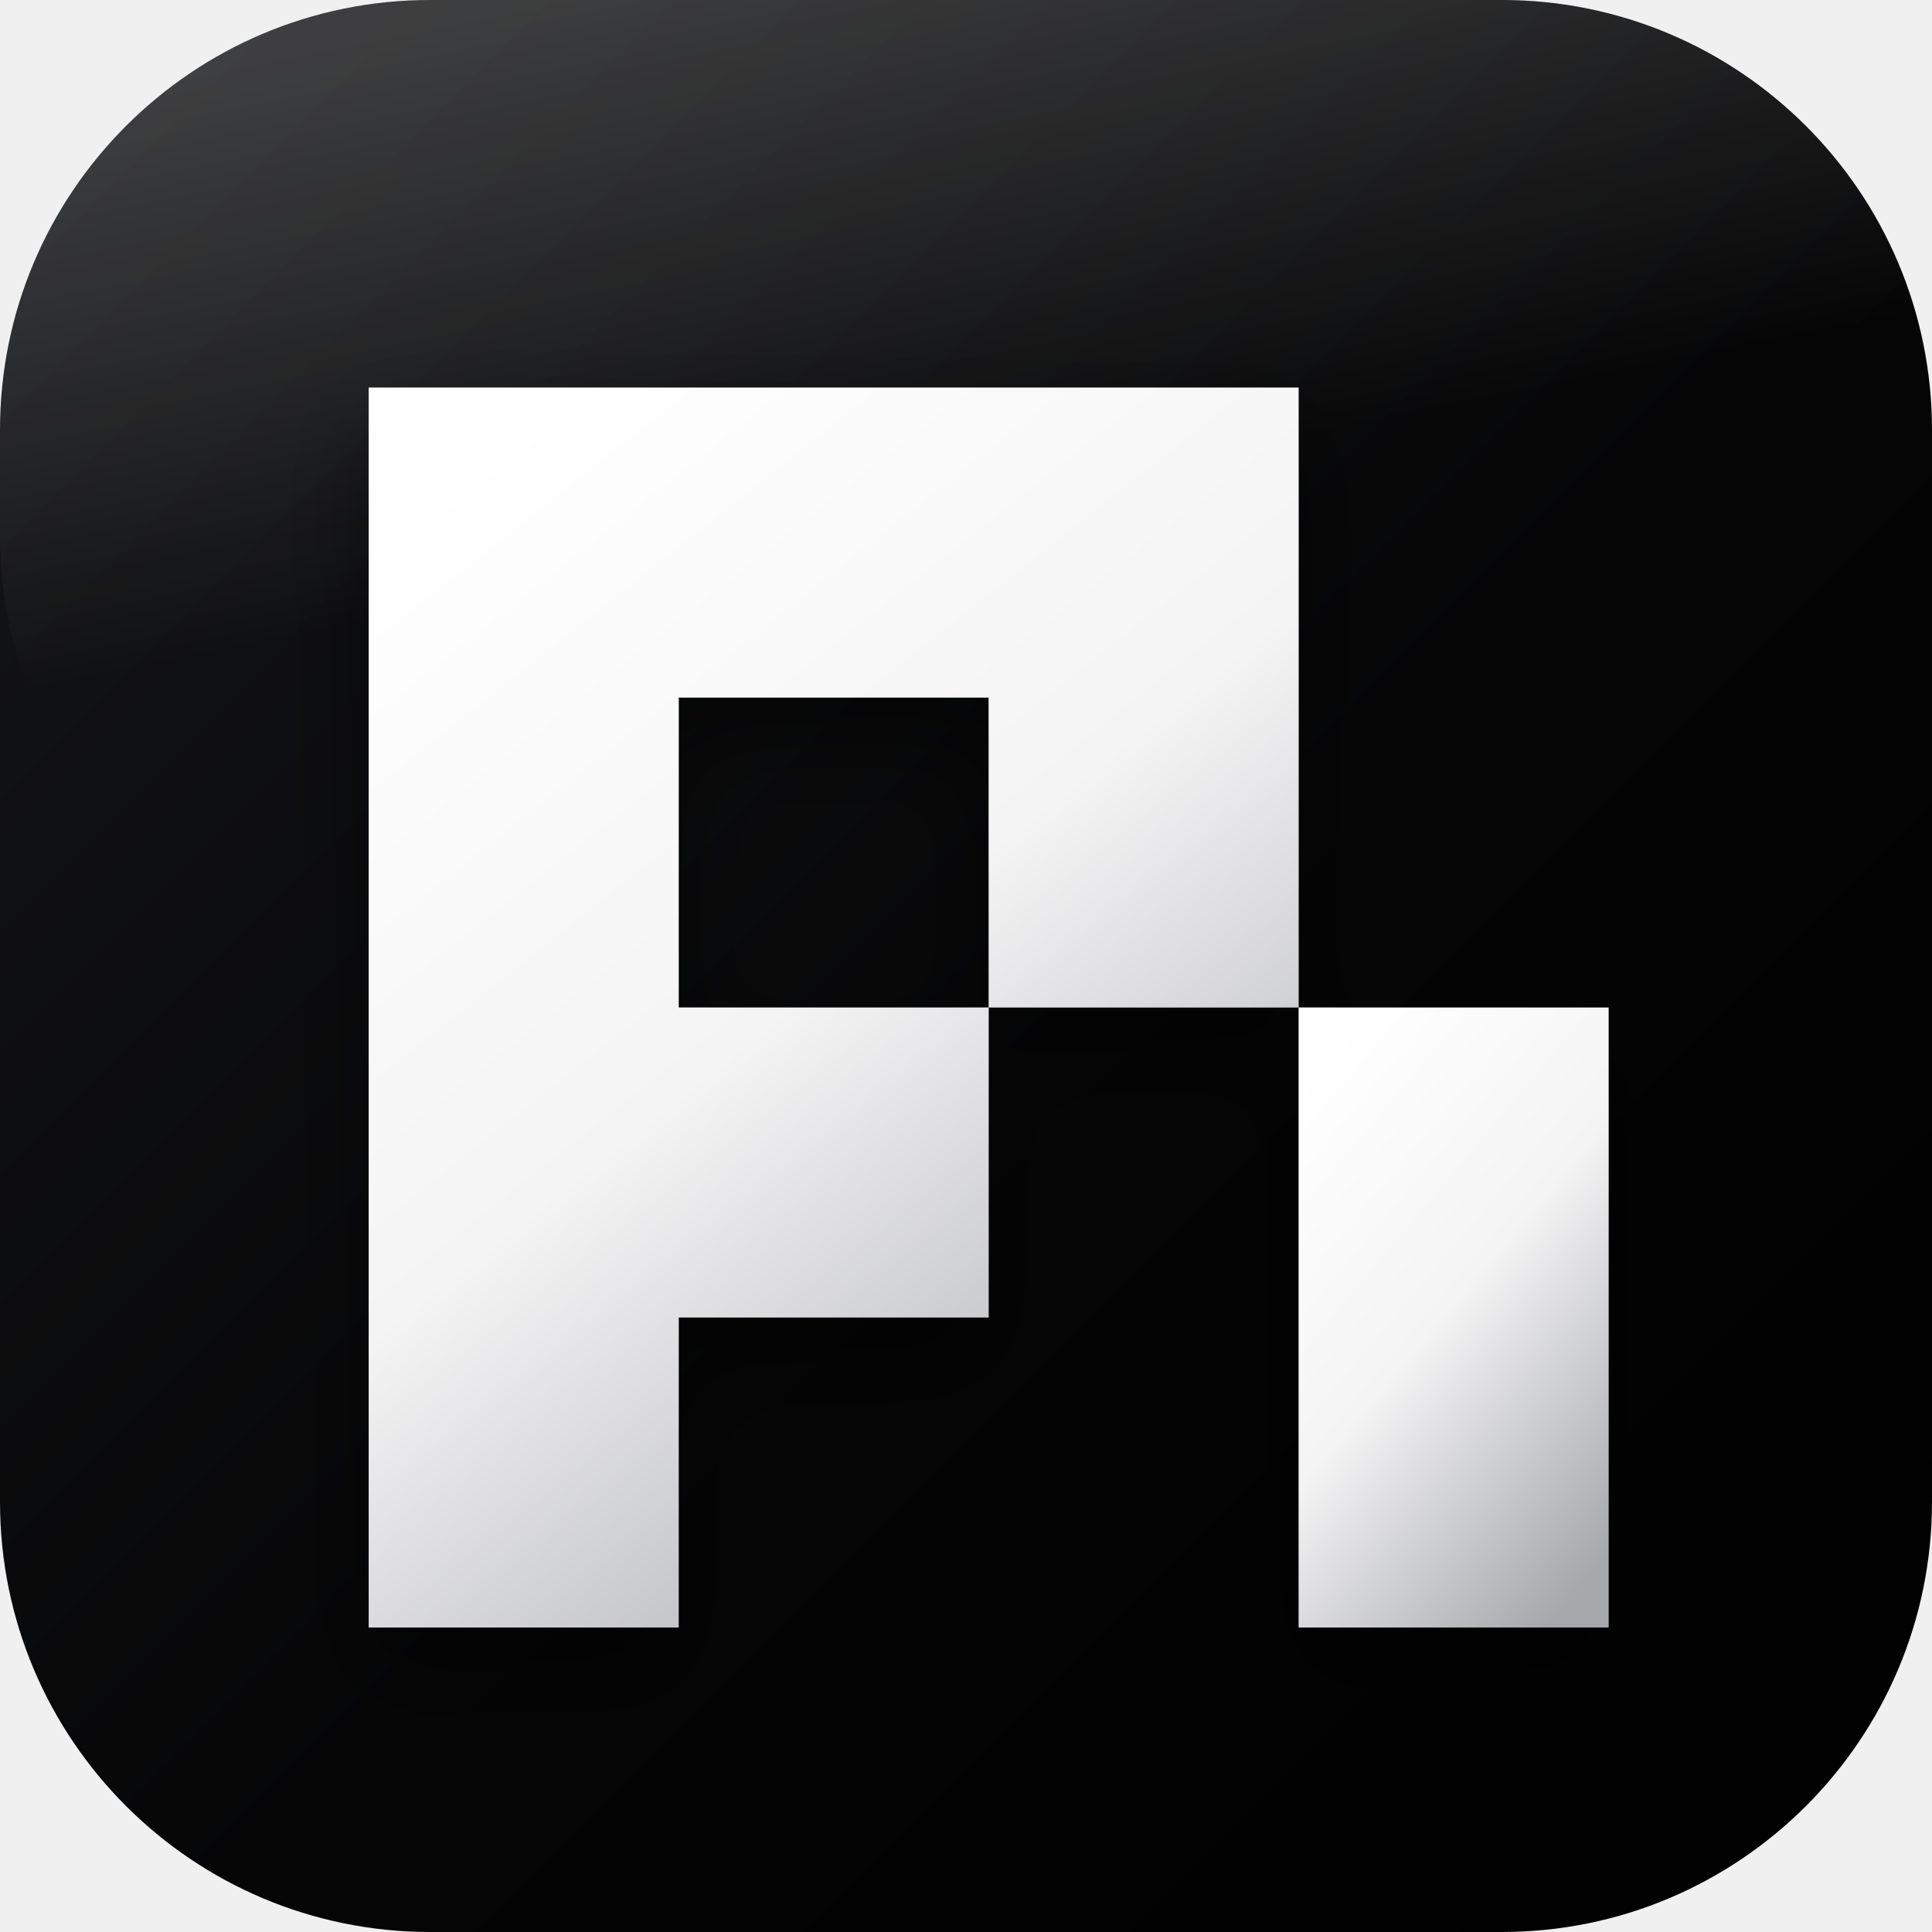
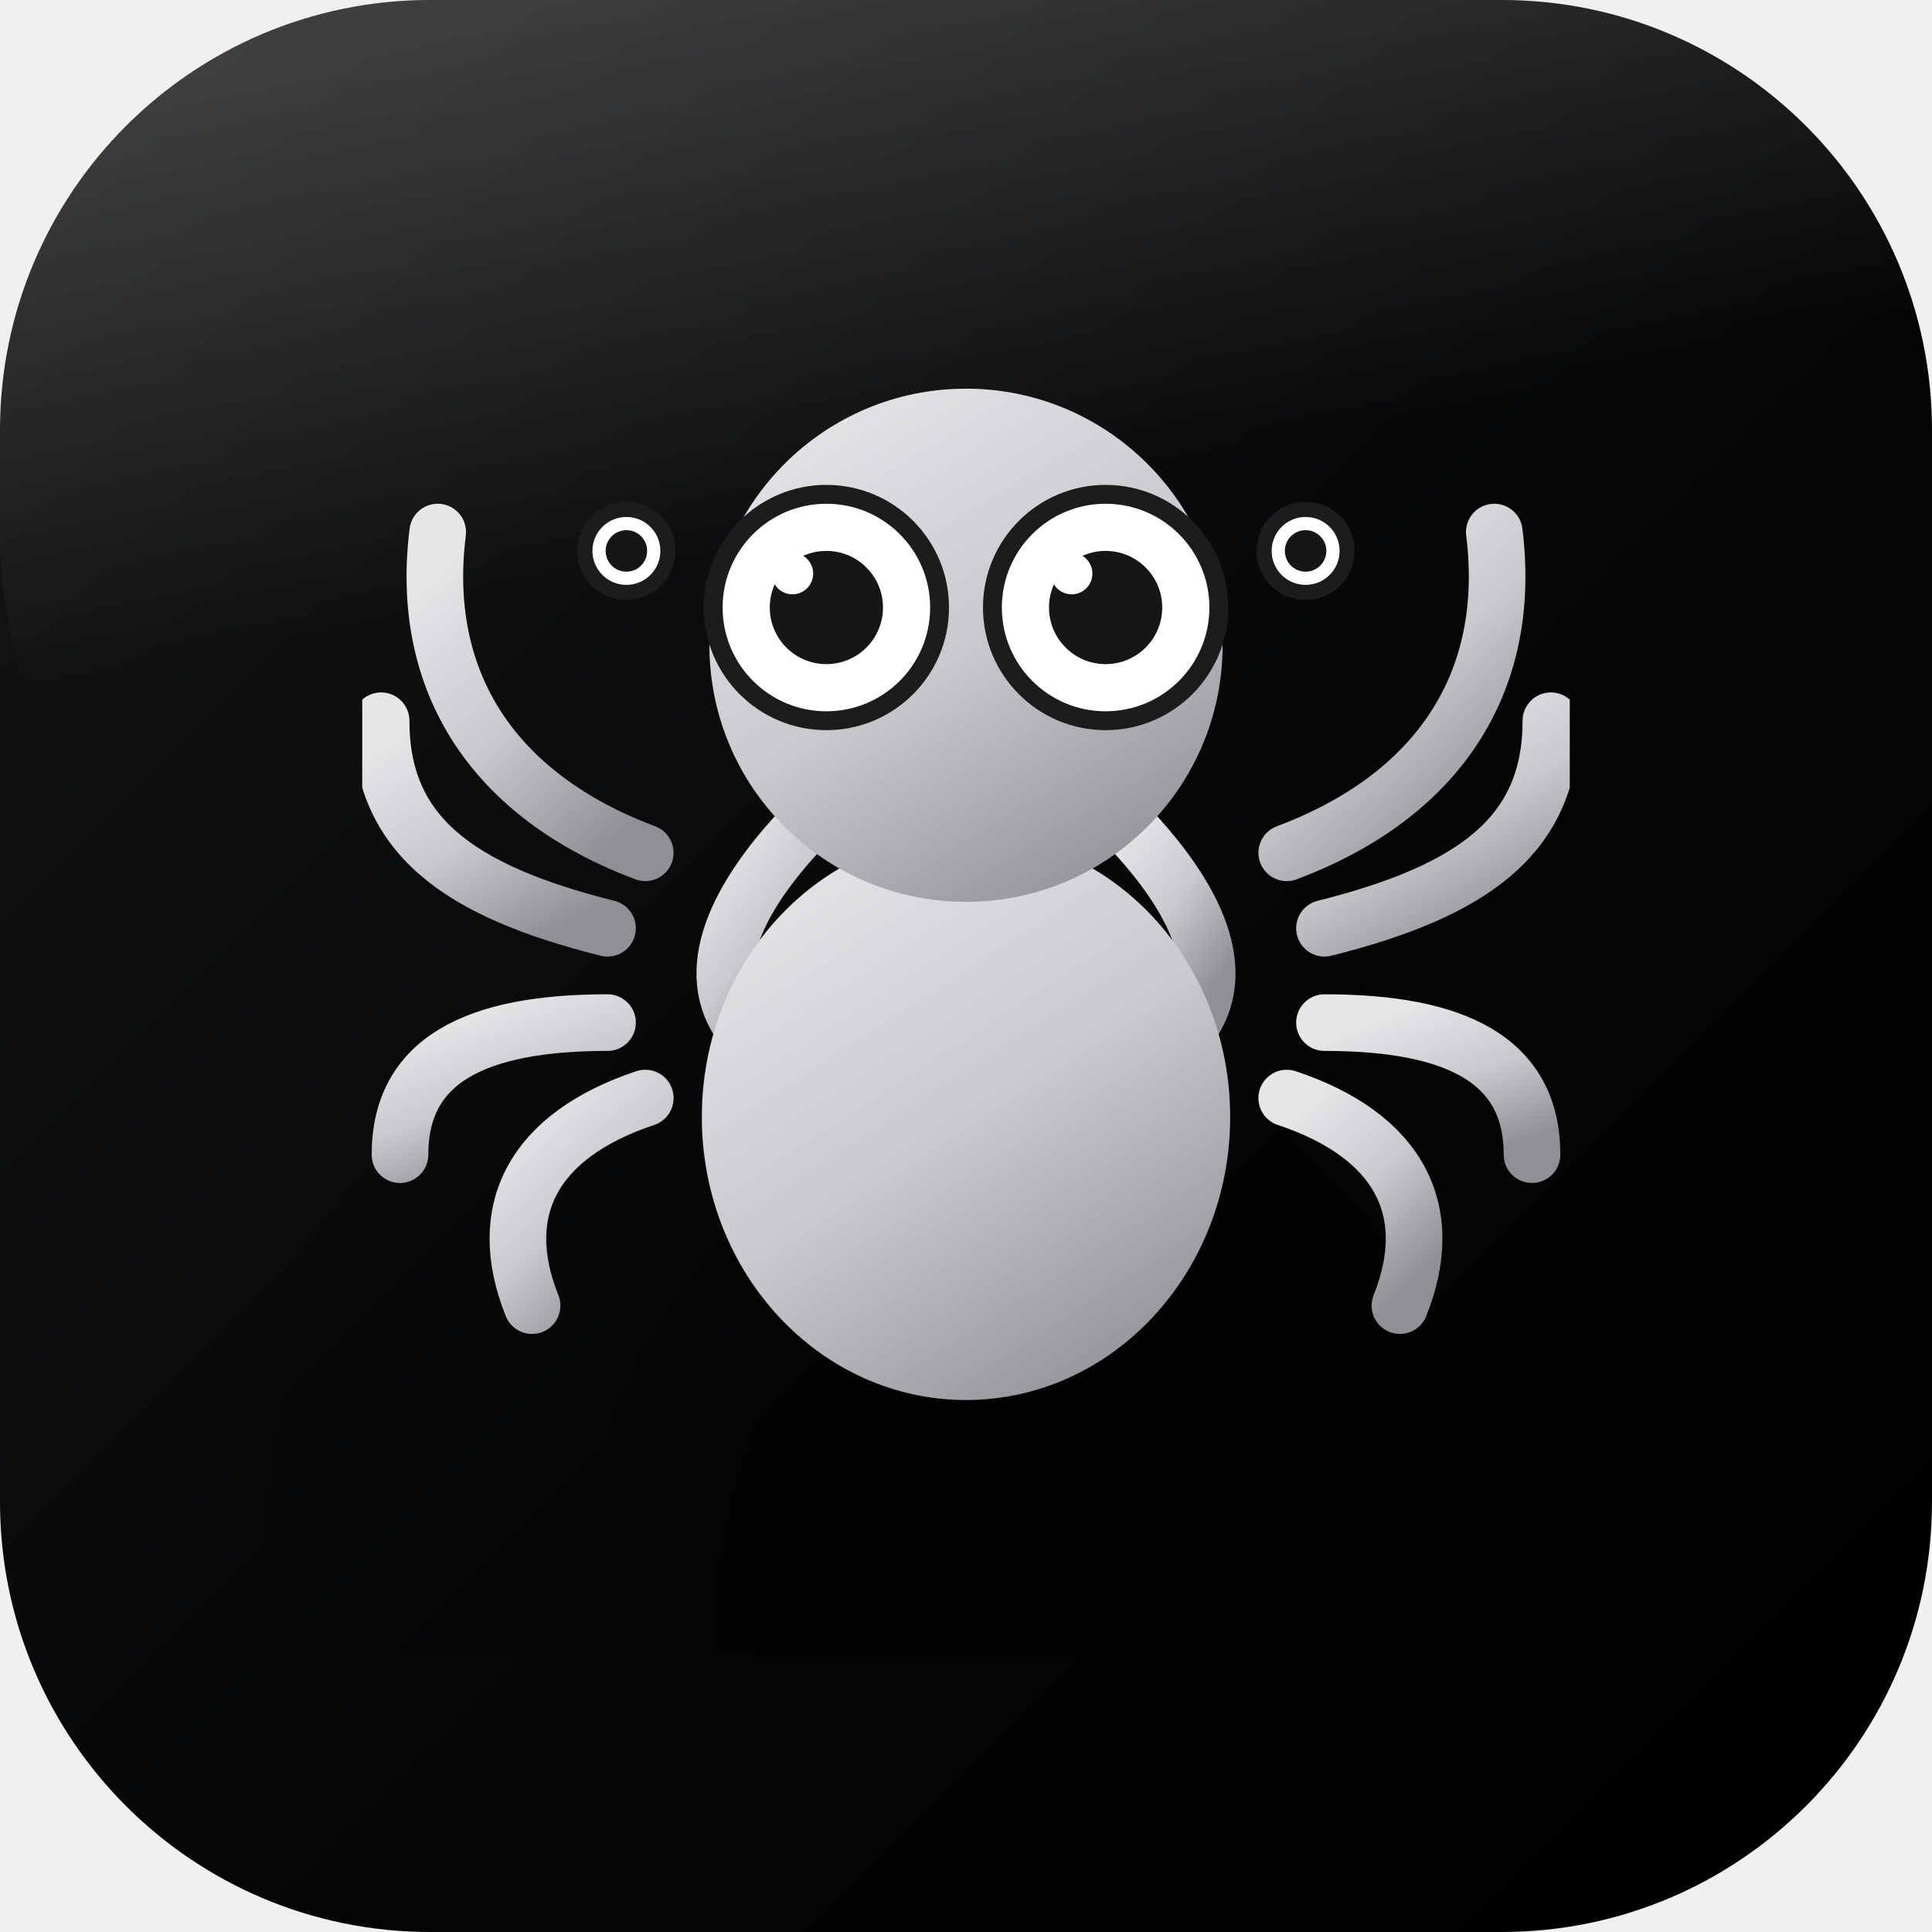
<svg xmlns="http://www.w3.org/2000/svg" width="1024" height="1024" viewBox="0 0 1024 1024">
  <defs>
    <linearGradient id="bg" x1="0" y1="0" x2="1" y2="1">
      <stop stop-color="#161719" />
      <stop offset="0.58" stop-color="#050506" />
      <stop offset="1" stop-color="#000000" />
    </linearGradient>
-     <linearGradient id="logo" x1="0.2" y1="0" x2="0.8" y2="1">
-       <stop stop-color="#ffffff" />
-       <stop offset="0.48" stop-color="#f4f4f5" />
-       <stop offset="1" stop-color="#a7a8ab" />
+     <linearGradient id="spider" x1="0.2" y1="0" x2="0.8" y2="1">
+       <stop stop-color="#e6e6e9" />
+       <stop offset="0.5" stop-color="#c9c9ce" />
+       <stop offset="1" stop-color="#8f8f96" />
    </linearGradient>
    <linearGradient id="shine" x1="0.3" y1="0" x2="0.7" y2="1">
      <stop stop-color="#ffffff" stop-opacity="0.18" offset="0" />
      <stop stop-color="#ffffff" stop-opacity="0" offset="0.52" />
    </linearGradient>
    <filter id="logo-shadow" x="-25%" y="-25%" width="150%" height="150%">
      <feDropShadow dx="0" dy="18" stdDeviation="18" flood-color="#000000" flood-opacity="0.48" />
    </filter>
  </defs>
  <rect width="1024" height="1024" rx="228" fill="url(#bg)" />
  <rect width="1024" height="512" rx="228" fill="url(#shine)" />
-   <g transform="translate(160, 170) scale(1.4)" filter="url(#logo-shadow)">
-     <svg viewBox="140 140 520 520" width="520" height="520">
-       <path fill="url(#logo)" fill-rule="evenodd" d="         M165.29 165.29         H517.36         V400         H400         V517.36         H282.65         V634.72         H165.29         Z         M282.65 282.65         V400         H400         V282.65         Z       " />
-       <path fill="url(#logo)" d="M517.36 400 H634.72 V634.72 H517.36 Z" />
+   <g transform="translate(192, 142) scale(20)" filter="url(#logo-shadow)">
+     <svg viewBox="0 0 32 32" width="32" height="32">
+       <g stroke="url(#spider)" stroke-width="1.5" stroke-linecap="round" fill="none">
+         <path d="M7.5 15.5C3.5 14 1.5 11 2 7" />
+         <path d="M6.5 17.5C2.5 16.5 0.5 15 0.5 12" />
+         <path d="M6.5 20C3 20 1 21 1 23.5" />
+         <path d="M7.5 22C4.5 23 3.5 25 4.5 27.5" />
+         <path d="M24.5 15.5C28.5 14 30.5 11 30 7" />
+         <path d="M25.5 17.5C29.5 16.5 31.5 15 31.5 12" />
+         <path d="M25.5 20C29 20 31 21 31 23.5" />
+         <path d="M24.5 22C27.5 23 28.5 25 27.5 27.5" />
+         <path d="M12 14.5C10 16.5 9 18.5 10 20" />
+         <path d="M20 14.5C22 16.5 23 18.5 22 20" />
+       </g>
+       <ellipse cx="16" cy="22.5" rx="7" ry="7.5" fill="url(#spider)" />
+       <circle cx="16" cy="10" r="6.8" fill="url(#spider)" />
+       <circle cx="12.3" cy="9" r="3" fill="#ffffff" stroke="#1c1c1f" stroke-width="0.5" />
+       <circle cx="19.7" cy="9" r="3" fill="#ffffff" stroke="#1c1c1f" stroke-width="0.5" />
+       <circle cx="12.3" cy="9" r="1.5" fill="#141414" />
+       <circle cx="19.7" cy="9" r="1.5" fill="#141414" />
+       <circle cx="11.4" cy="8.1" r="0.55" fill="#ffffff" />
+       <circle cx="18.8" cy="8.1" r="0.55" fill="#ffffff" />
+       <circle cx="7" cy="7.5" r="1.1" fill="#ffffff" stroke="#1c1c1f" stroke-width="0.4" />
+       <circle cx="25" cy="7.5" r="1.1" fill="#ffffff" stroke="#1c1c1f" stroke-width="0.4" />
+       <circle cx="7" cy="7.5" r="0.55" fill="#141414" />
+       <circle cx="25" cy="7.5" r="0.55" fill="#141414" />
    </svg>
  </g>
</svg>
